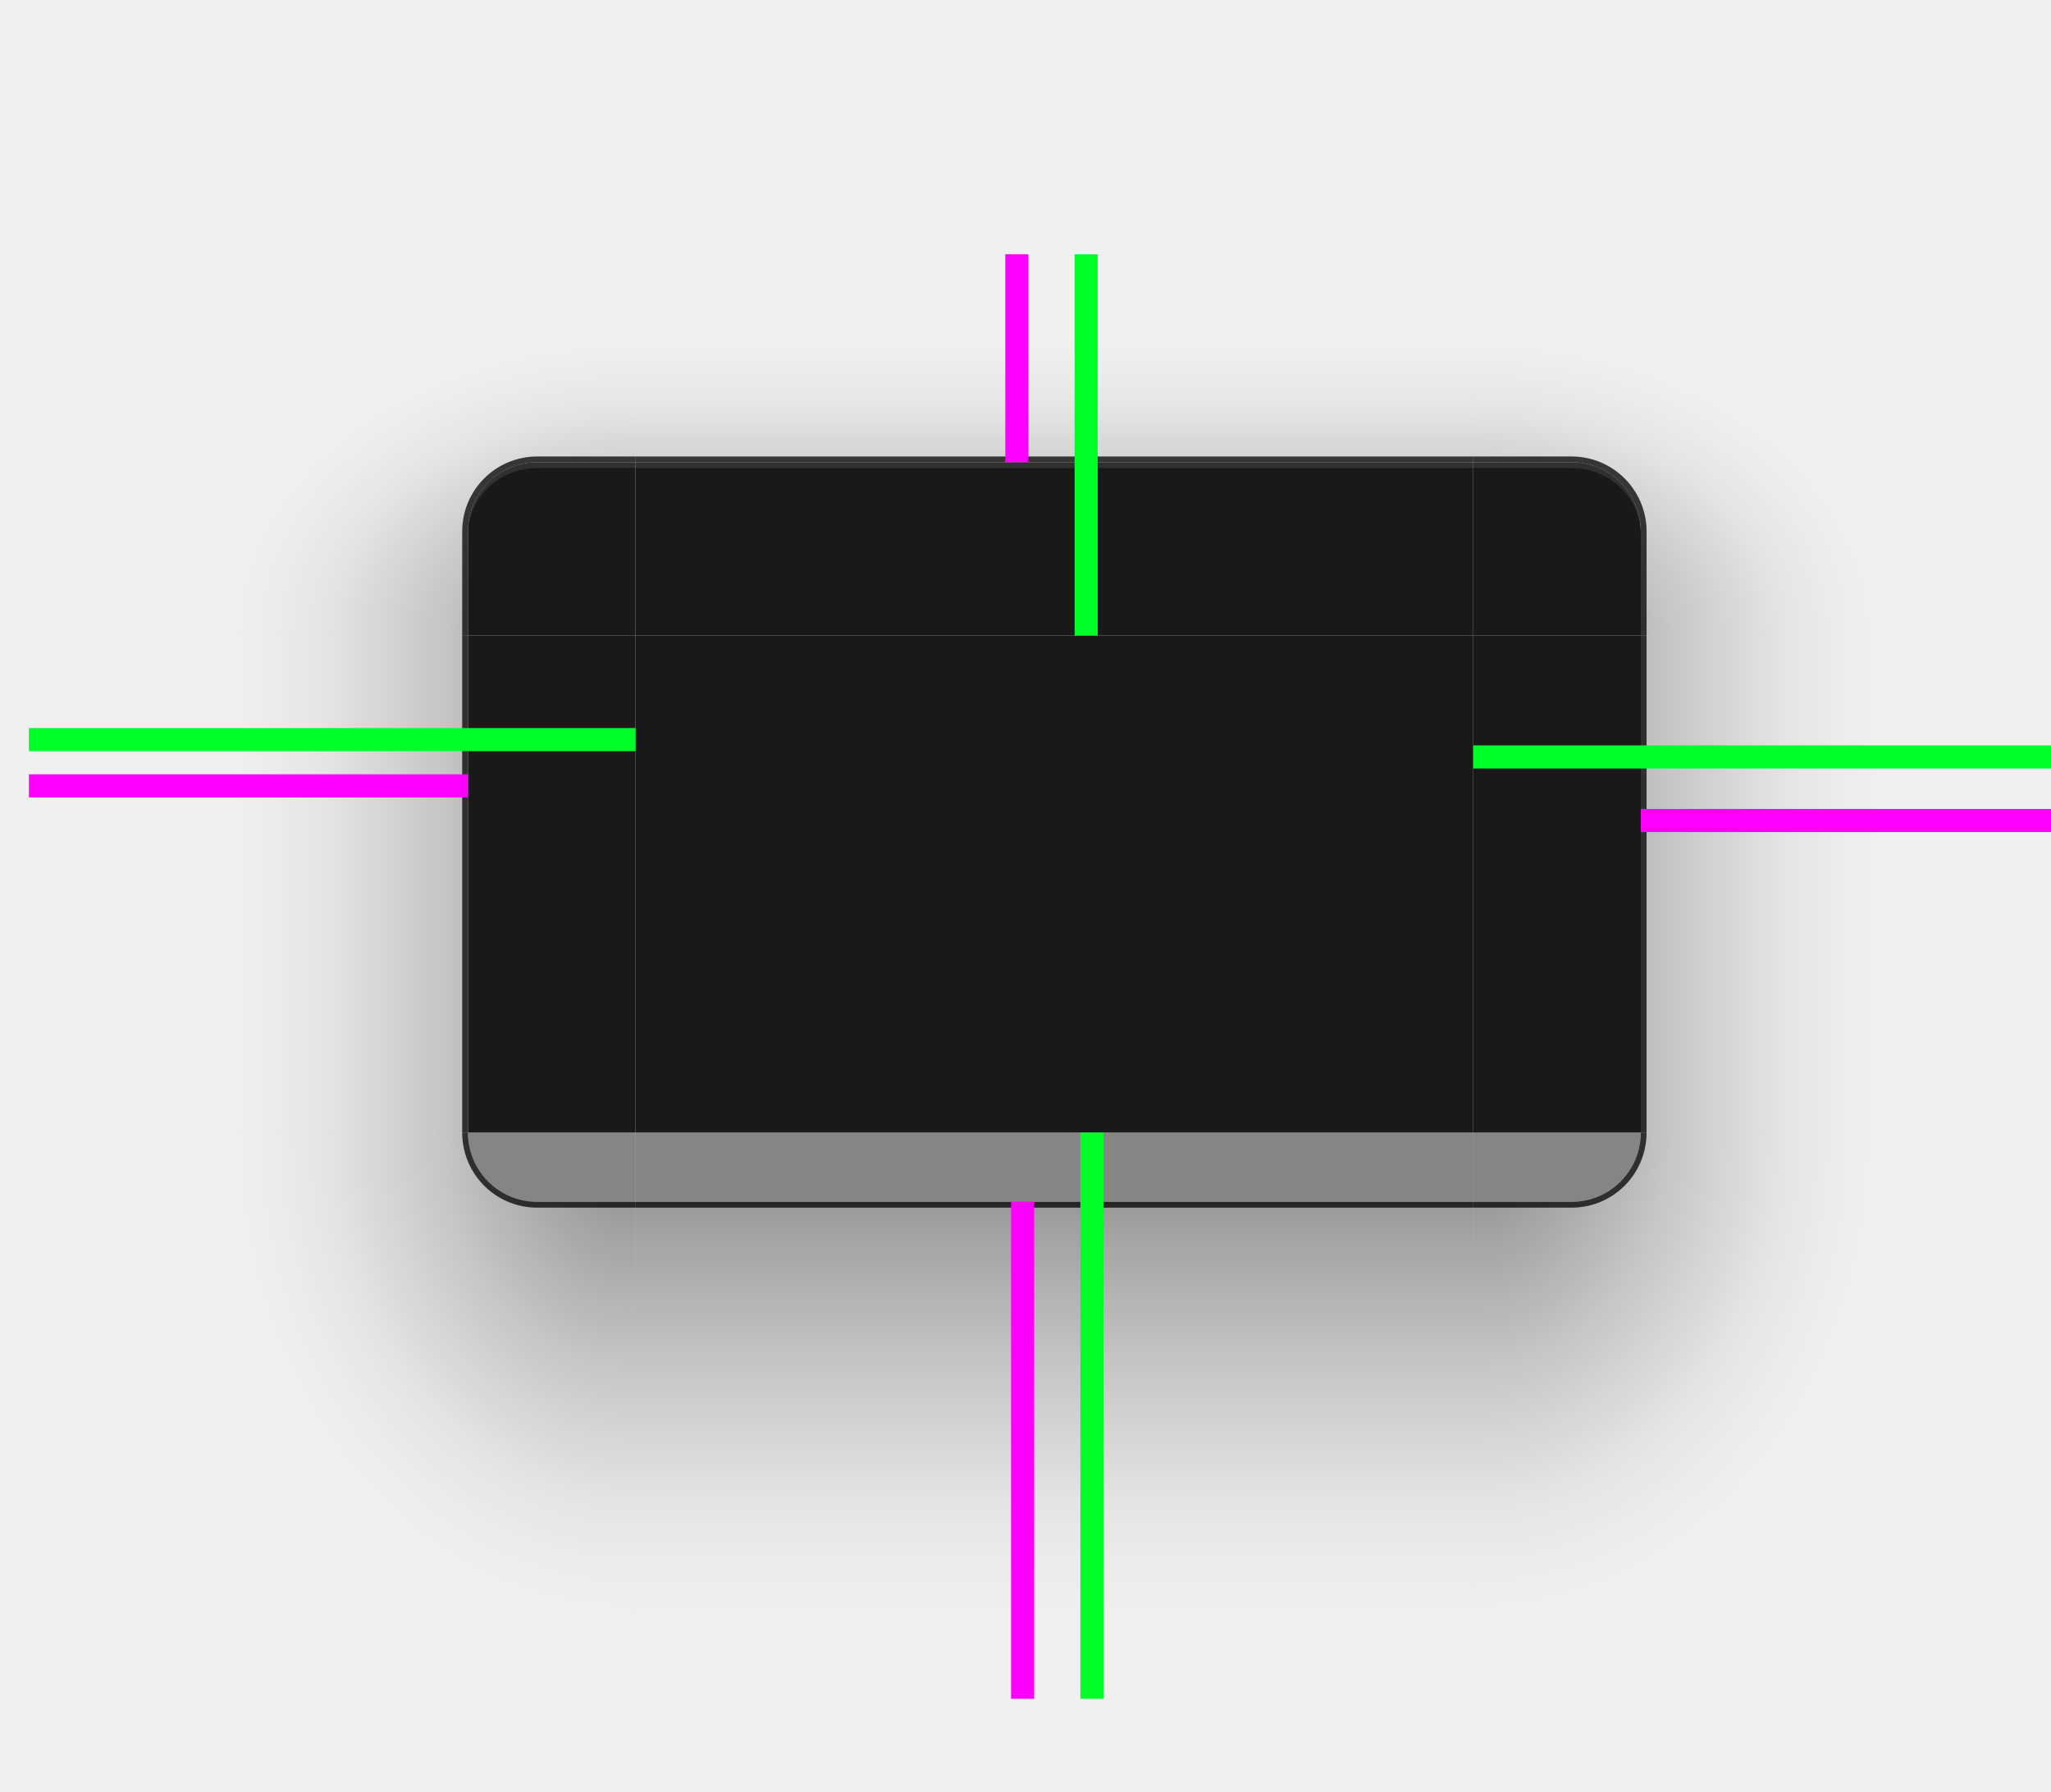
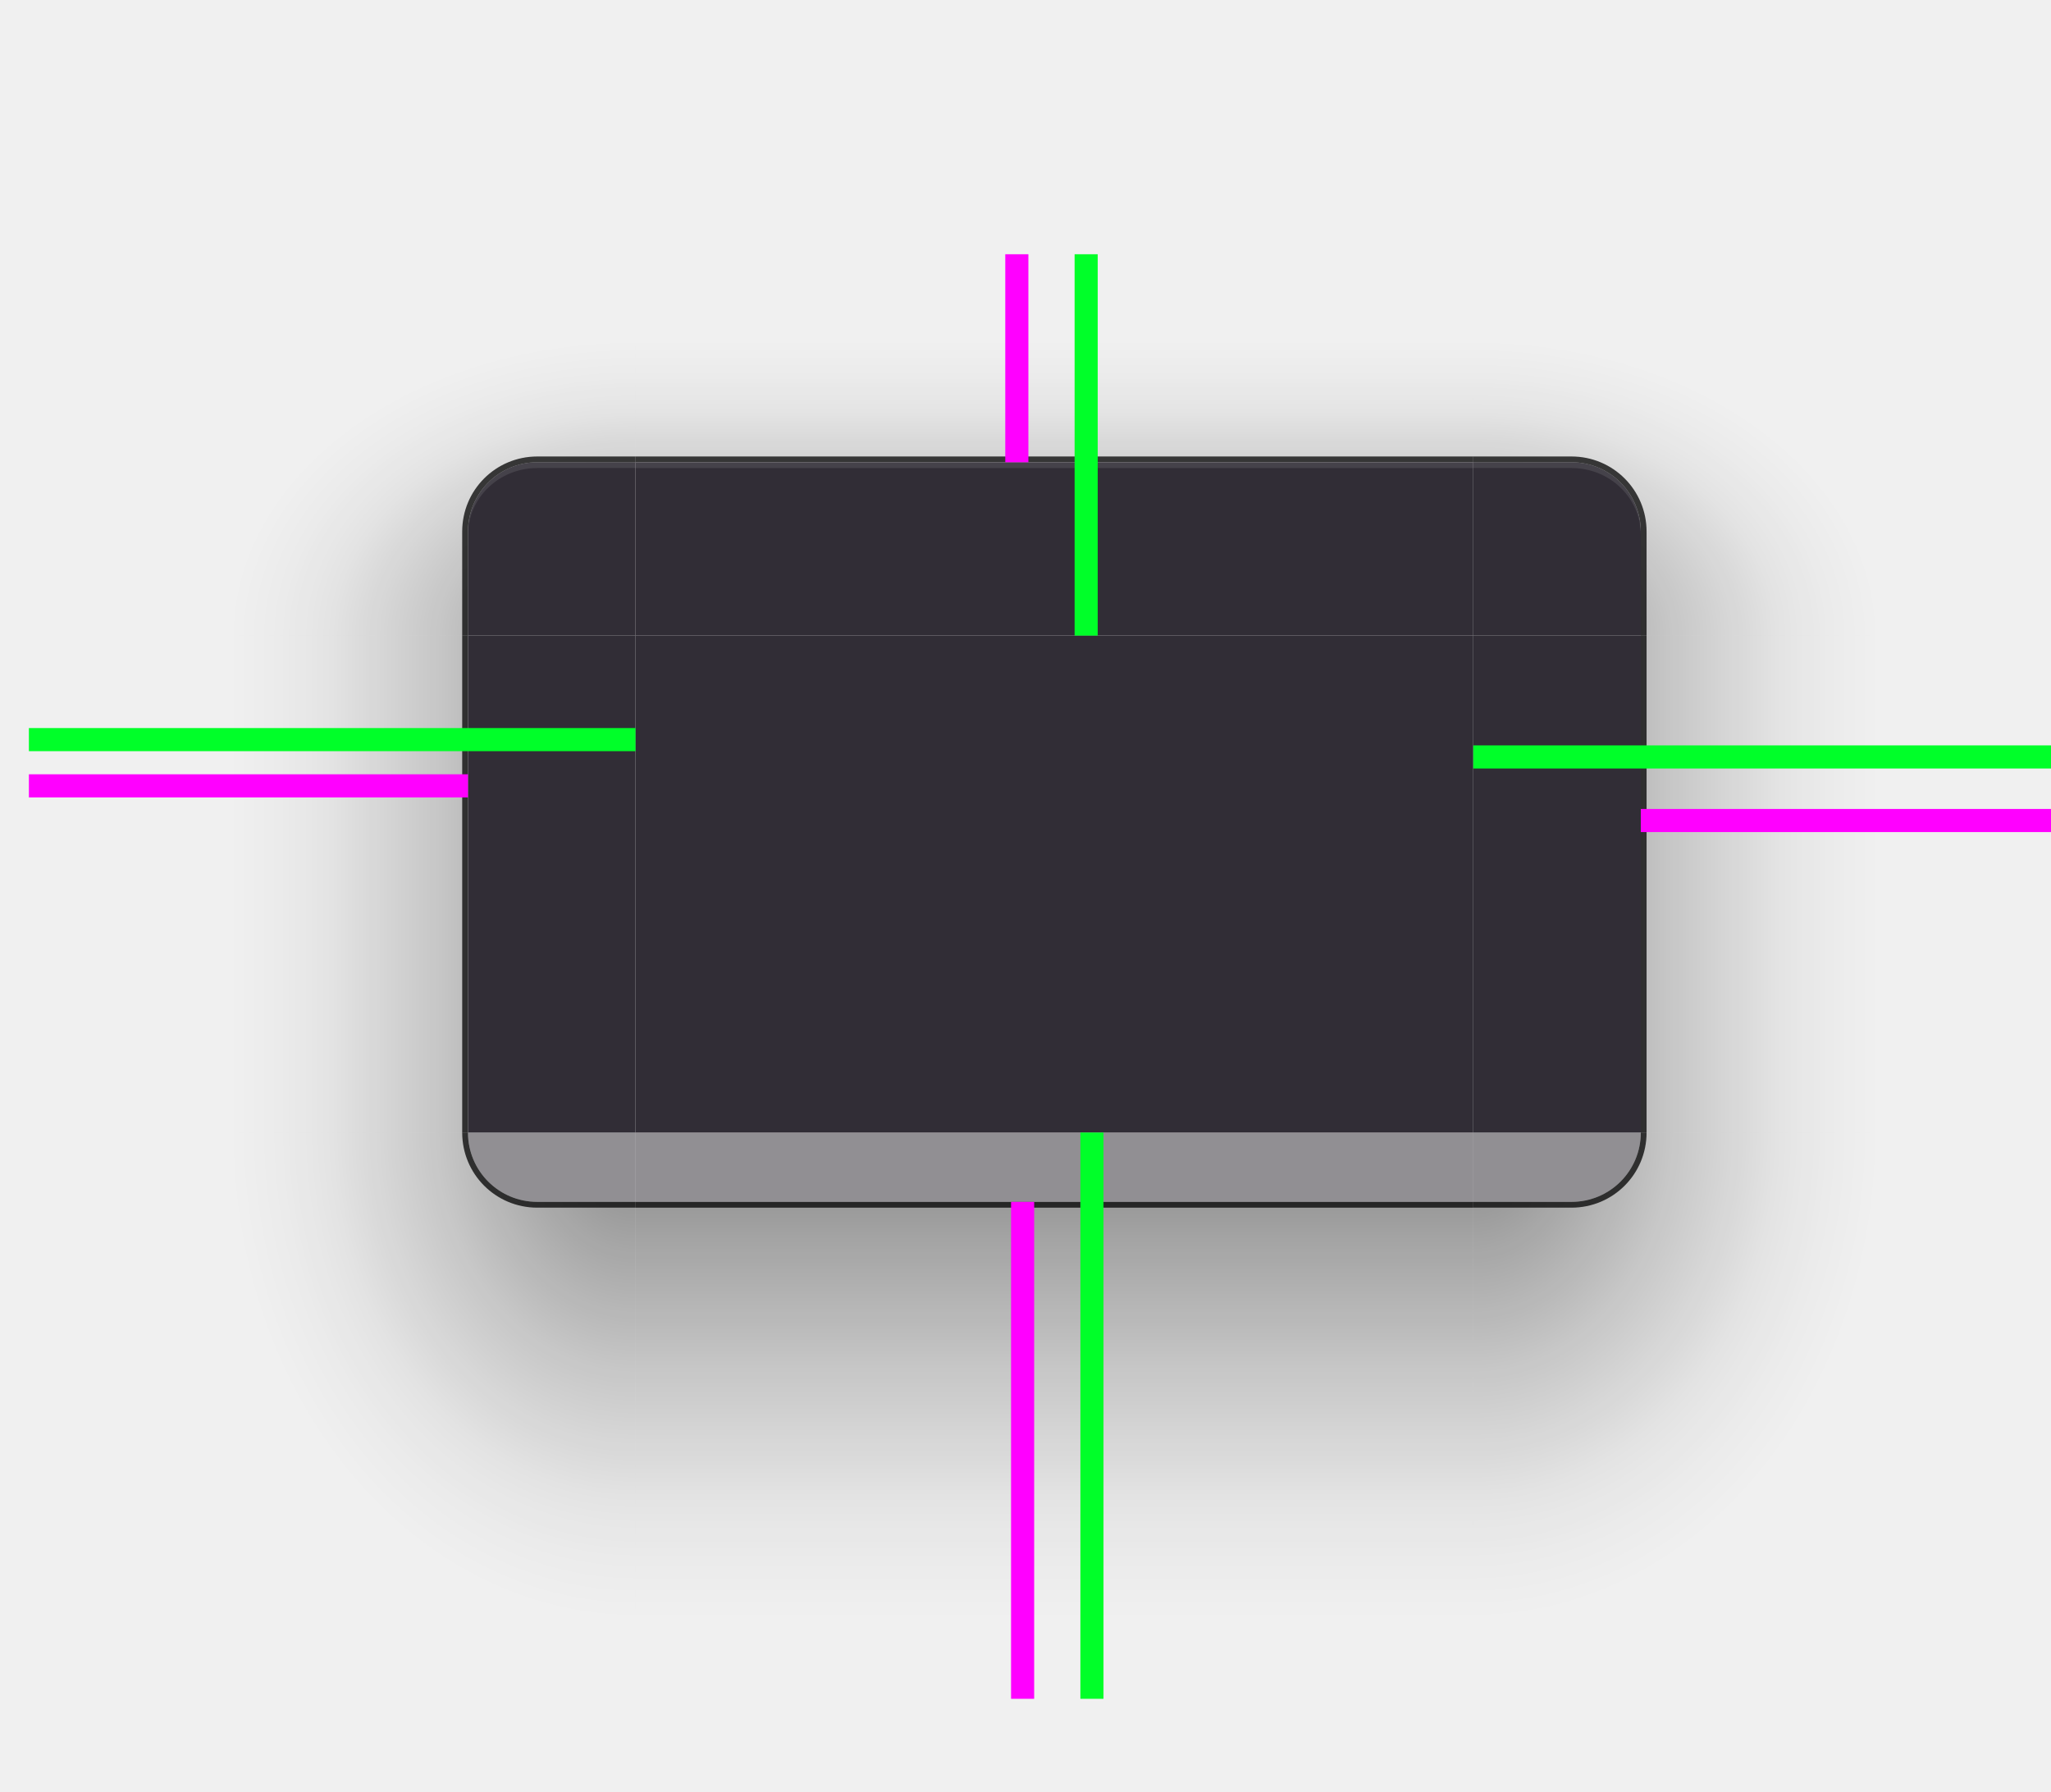
<svg xmlns="http://www.w3.org/2000/svg" xmlns:xlink="http://www.w3.org/1999/xlink" width="355" height="310" id="svg3642" version="1.0">
  <defs id="defs3644">
    <linearGradient id="shadow_active">
      <stop id="stop7028" offset="0" style="stop-color:#000000;stop-opacity:0.922;" />
      <stop id="stop7026" offset="0.125" style="stop-color:#000000;stop-opacity:0.741;" />
      <stop id="stop6834" offset="0.25" style="stop-color:#000000;stop-opacity:0.602;" />
      <stop id="stop6832" offset="0.5" style="stop-color:#000000;stop-opacity:0.331;" />
      <stop style="stop-color:#000000;stop-opacity:0.108;" offset="0.75" id="stop6836" />
      <stop id="stop6894" offset="0.875" style="stop-color:#000000;stop-opacity:0.039;" />
      <stop id="stop6721" offset="1" style="stop-color:#000000;stop-opacity:0;" />
    </linearGradient>
    <linearGradient xlink:href="#shadow_active" id="linearGradient5688" gradientUnits="userSpaceOnUse" gradientTransform="matrix(1,0,0,1.011765,0,137.2353)" x1="398" y1="138.14" x2="398" y2="221.163" />
    <linearGradient xlink:href="#shadow_active" id="linearGradient6612" gradientUnits="userSpaceOnUse" gradientTransform="matrix(1,0,0,1.028569,-215,50.00005)" x1="396" y1="64.167" x2="396" y2="14.583" />
    <linearGradient xlink:href="#shadow_inactive" id="linearGradient5688-2" gradientUnits="userSpaceOnUse" gradientTransform="matrix(1,0,0,1.011765,0,137.1573)" x1="398" y1="138.14" x2="398" y2="171.744" />
    <linearGradient id="shadow_inactive">
      <stop style="stop-color:#000000;stop-opacity:1;" offset="0" id="stop6719-25" />
      <stop id="stop6834-1" offset="0.25" style="stop-color:#000000;stop-opacity:0.639;" />
      <stop id="stop6832-0" offset="0.5" style="stop-color:#000000;stop-opacity:0.337;" />
      <stop style="stop-color:#000000;stop-opacity:0.108;" offset="0.75" id="stop6836-0" />
      <stop id="stop6894-7" offset="0.875" style="stop-color:#000000;stop-opacity:0.039;" />
      <stop id="stop6721-4" offset="1" style="stop-color:#000000;stop-opacity:0;" />
    </linearGradient>
    <linearGradient xlink:href="#shadow_inactive" id="linearGradient6612-5" gradientUnits="userSpaceOnUse" gradientTransform="translate(200,5)" x1="396" y1="66" x2="396" y2="30" />
    <linearGradient xlink:href="#shadow_active" id="linearGradient1126" gradientUnits="userSpaceOnUse" gradientTransform="matrix(1.013333,0,0,1,-3.265006,140)" x1="348.493" y1="99" x2="279.414" y2="99" />
    <radialGradient xlink:href="#shadow_active" id="radialGradient1306" gradientUnits="userSpaceOnUse" gradientTransform="matrix(9.4919759e-7,-2.914276,4.000001,1.1504403e-6,-211.6671,980.0163)" cx="296.477" cy="80.417" fx="296.477" fy="80.417" r="17.5" />
    <linearGradient xlink:href="#shadow_inactive" id="linearGradient1389" gradientUnits="userSpaceOnUse" gradientTransform="matrix(1.013333,0,0,1,-3.265006,140)" x1="348.493" y1="99.015" x2="304.086" y2="99.015" />
    <radialGradient xlink:href="#shadow_active" id="radialGradient965" gradientUnits="userSpaceOnUse" gradientTransform="matrix(-4.000002,3.2964352e-6,1.0208917e-6,-4.799999,303.0833,1053.871)" cx="48.271" cy="178.723" fx="48.271" fy="178.723" r="17.5" />
    <radialGradient xlink:href="#shadow_inactive" id="radialGradient967" gradientUnits="userSpaceOnUse" gradientTransform="matrix(-2.571429,8.7200345e-7,-2.0148289e-7,-1.942856,594.1251,548.0007)" cx="48.271" cy="181.177" fx="48.271" fy="181.177" r="17.5" />
    <radialGradient xlink:href="#shadow_inactive" id="radialGradient969" gradientUnits="userSpaceOnUse" gradientTransform="matrix(-3.7607938e-7,-2.057117,2.571432,-5.1233137e-7,263.2141,725.8343)" cx="296.451" cy="80.417" fx="296.451" fy="80.417" r="17.5" />
    <linearGradient xlink:href="#shadow_active" id="linearGradient968" gradientUnits="userSpaceOnUse" gradientTransform="matrix(1.013333,0,0,1,-3.265006,140)" x1="348.493" y1="99" x2="279.414" y2="99" />
    <linearGradient xlink:href="#shadow_inactive" id="linearGradient1012" gradientUnits="userSpaceOnUse" gradientTransform="matrix(1.013333,0,0,1,-3.265006,140)" x1="348.493" y1="99.015" x2="304.086" y2="99.015" />
  </defs>
  <g id="layer1" transform="translate(0,-90)">
    <g id="decoration-inactive-topleft" transform="translate(140,-31.063)">
      <path id="rect6520-3-2-6" style="opacity:0.5;fill:url(#radialGradient969);fill-opacity:1;stroke:none" d="m 365,50 v 66 h 76 V 98 c 0,-6.648 5.352,-12 12,-12 h 17 V 50 Z" transform="translate(-140,115.063)" />
      <g id="6utrh-9">
        <g id="decoration-toplefthaerty-5" transform="translate(0,1)">
          <g transform="translate(-19,25)" id="49093u-9">
-             <path id="rect5073-4-9-6" style="opacity:1;fill:#323232;fill-opacity:1;stroke:none;stroke-width:1" d="m 453,86 c -6.648,0 -12,5.352 -12,12 V 115.936 116 h 29 V 86 Z" transform="translate(-121,89.063)" />
+             <path id="rect5073-4-9-6" style="opacity:1;fill:#27222e;fill-opacity:1;stroke:none;stroke-width:1" d="m 453,86 c -6.648,0 -12,5.352 -12,12 V 115.936 116 h 29 V 86 Z" transform="translate(-121,89.063)" />
          </g>
        </g>
      </g>
      <path id="path202" style="opacity:0.75;fill:#000000;fill-opacity:1;stroke:none" d="M 453 79 C 445.798 79 440 84.798 440 92 L 440 110 L 441 110 L 441 92 C 441 85.352 446.352 80 453 80 L 470 80 L 470 79 L 453 79 z " transform="translate(-140,121.063)" />
    </g>
    <g transform="matrix(-1,0,0,1,604.875,3)" id="decoration-right">
      <path id="path960" d="m 244.875,197 v 86 h 76 v -86 z" style="opacity:0.5;fill:url(#linearGradient968);fill-opacity:1;stroke:none;stroke-width:1.007" />
      <path id="path962" style="opacity:0.75;fill:#000000;fill-opacity:1;stroke:none" d="m 284,116 v 86 h 1 v -86 z" transform="matrix(-1,0,0,1,604.875,81)" />
-       <path transform="translate(-255.125,76)" id="path964" d="m 576,121 v 86 h 29 v -86 z" style="opacity:1;fill:#191919;fill-opacity:1;stroke:none" />
+       <path transform="translate(-255.125,76)" id="path964" d="m 576,121 v 86 h 29 v -86 z" style="opacity:1;fill:#312d36;fill-opacity:1;stroke:none" />
    </g>
    <g transform="translate(-1453.445,-465.2191)" style="display:none" id="g4418" />
    <g transform="translate(-1453.445,-465.2191)" style="display:inline" id="layer2" />
    <g style="display:none" id="g2424" transform="translate(975.6159,-1945.099)" />
    <g style="display:inline" id="g2426" transform="translate(975.6159,-1945.099)" />
    <g id="g3429" transform="translate(1021.594,-976.2358)" />
    <g id="g19758" transform="translate(2807.884,-592.7777)" />
    <g id="g3935" transform="translate(3912.709,-1471.047)" />
    <g id="g8459" transform="translate(1514.84,-1486.394)" />
    <g id="g28391" transform="translate(164.0222,-157.7826)" />
    <g id="g28393" transform="translate(1268.847,-1036.052)" />
    <g id="g28395" transform="translate(-1129.022,-1051.399)" />
    <g id="g6598" transform="translate(2310.522,-165.7826)" />
    <g id="g6640" transform="translate(3415.347,-1044.052)" />
    <g id="g6716" transform="translate(1017.478,-1059.399)" />
    <g id="g6850" transform="matrix(1,0,0,-1,-153.4451,295.1744)" style="opacity:0.459" />
    <g id="g4240" style="display:none" transform="translate(-1919.565,-153.3622)" />
    <g id="g4242" style="display:inline" transform="translate(-1919.565,-153.3622)" />
    <g transform="translate(509.496,-1633.242)" id="g4244" style="display:none" />
    <g transform="translate(509.496,-1633.242)" id="g4246" style="display:inline" />
    <g transform="translate(555.4738,-664.3789)" id="g4248" />
    <g transform="translate(2341.764,-280.9208)" id="g4250" />
    <g transform="translate(3446.59,-1159.19)" id="g4252" />
    <g transform="translate(1048.72,-1174.537)" id="g4254" />
    <g transform="translate(-302.0977,154.0743)" id="g4256" />
    <g transform="translate(802.7275,-724.1951)" id="g4258" />
    <g transform="translate(-1595.142,-739.5423)" id="g4260" />
    <g transform="translate(1844.402,146.0743)" id="g4262" />
    <g transform="translate(2949.227,-732.1951)" id="g4264" />
    <g transform="translate(551.3578,-747.5423)" id="g4266" />
    <g style="opacity:0.459" transform="matrix(1,0,0,-1,-619.565,607.0312)" id="g4268" />
    <g id="decoration-bottom" transform="translate(-215,9)">
      <path style="opacity:0.5;fill:url(#linearGradient5688);fill-opacity:1;stroke:none;stroke-width:1.006" d="m 325,289 v 86 h 145 v -86 z" id="path6217-8" />
      <path id="path6214-7" d="M 470,289 H 325 v 1 h 145 z" style="opacity:0.75;fill:#000000;fill-opacity:1;stroke:none;stroke-width:0.414" />
-       <path id="path6211-7" d="M 470,277 H 325 v 12 h 145 z" style="opacity:0.5;fill:#191919;fill-opacity:1;stroke:none;stroke-width:1.414" />
+       <path id="path6211-7" d="M 470,277 H 325 v 12 h 145 z" style="opacity:0.5;fill:#312d36;fill-opacity:1;stroke:none;stroke-width:1.414" />
    </g>
-     <path style="opacity:1;fill:#191919;fill-opacity:1;stroke:none" d="m 110,200 v 86 h 145 v -86 z" id="decoration-center" />
+     <path style="opacity:1;fill:#312d36;fill-opacity:1;stroke:none" d="m 110,200 v 86 h 145 v -86 z" id="decoration-center" />
    <g id="decoration-top" transform="translate(-215,-5.99995)">
      <path id="path6055-5" style="opacity:0.5;fill:url(#linearGradient6612);fill-opacity:1;stroke:none;stroke-width:1.014" d="M 110,50 V 86 H 255 V 50 Z" transform="translate(215,89.99995)" />
      <path id="path6098-4" style="opacity:0.75;fill:#000000;fill-opacity:1;stroke:none" d="m 110,85 v 1 h 145 v -1 z" transform="translate(215,89.99995)" />
-       <path style="opacity:1;fill:#191919;fill-opacity:1;stroke:none;stroke-width:1" d="m 325,176 v 30 h 145 v -30 z" id="path6092-3" />
+       <path style="opacity:1;fill:#312d36;fill-opacity:1;stroke:none;stroke-width:1" d="m 325,176 v 30 h 145 v -30 z" id="path6092-3" />
      <path id="path966" d="m 325,176 v 1 h 145 v -1 z" style="opacity:0.1;fill:#ffffff;fill-opacity:1;stroke:none;stroke-width:0.183" />
    </g>
    <g id="decoration-left" transform="translate(-239.875,3)">
      <path style="opacity:0.5;fill:url(#linearGradient1126);fill-opacity:1;stroke:none;stroke-width:1.007" d="m 244.875,197 v 86 h 76 v -86 z" id="path6345-1" />
      <path id="path6342-6" style="opacity:0.75;fill:#000000;fill-opacity:1;stroke:none" d="m 80,116 v 86 h 1 v -86 z" transform="translate(239.875,81)" />
-       <path style="opacity:1;fill:#191919;fill-opacity:1;stroke:none" d="m 576,121 v 86 h 29 v -86 z" id="path6339-9" transform="translate(-255.125,76)" />
+       <path style="opacity:1;fill:#312d36;fill-opacity:1;stroke:none" d="m 576,121 v 86 h 29 v -86 z" id="path6339-9" transform="translate(-255.125,76)" />
    </g>
    <g id="decoration-inactive-bottom" transform="translate(145,9.07798)">
      <path style="opacity:0.5;fill:url(#linearGradient5688-2);fill-opacity:1;stroke:none;stroke-width:1.006" d="m 325,288.922 v 86 h 145 v -86 z" id="path6217-8-2" />
      <path id="path6214-7-4" d="M 470,288.922 H 325 v 1 h 145 z" style="opacity:0.75;fill:#000000;fill-opacity:1;stroke:none;stroke-width:0.392" />
-       <path id="path6211-7-5" d="M 470,276.922 H 325 v 12 h 145 z" style="opacity:0.5;fill:#191919;fill-opacity:1;stroke:none;stroke-width:1.414" />
+       <path id="path6211-7-5" d="M 470,276.922 H 325 v 12 h 145 z" style="opacity:0.5;fill:#27222e;fill-opacity:1;stroke:none;stroke-width:1.414" />
    </g>
-     <path style="opacity:1;fill:#323232;fill-opacity:1;stroke:none" d="m 470,200 v 86 h 145 v -86 z" id="decoration-inactive-center" />
+     <path style="opacity:1;fill:#27222e;fill-opacity:1;stroke:none" d="m 470,200 v 86 h 145 v -86 z" id="decoration-inactive-center" />
    <g id="decoration-inactive-top" transform="translate(145,-6)">
      <path style="opacity:0.5;fill:url(#linearGradient6612-5);fill-opacity:1;stroke:none" d="M 525,5 V 41 H 670 V 5 Z" transform="translate(-200,135)" id="path6055-5-5" />
      <path transform="translate(-145,90)" d="m 470,85 v 1 h 145 v -1 z" style="opacity:0.75;fill:#000000;fill-opacity:1;stroke:none" id="path6098-4-8" />
-       <path style="opacity:1;fill:#323232;fill-opacity:1;stroke:none;stroke-width:1" d="m 325,176 v 30 h 145 v -30 z" id="path6092-3-3" />
+       <path style="opacity:1;fill:#27222e;fill-opacity:1;stroke:none;stroke-width:1" d="m 325,176 v 30 h 145 v -30 z" id="path6092-3-3" />
    </g>
    <g id="decoration-inactive-left" transform="translate(120.125,2.98452)">
      <path style="opacity:0.5;fill:url(#linearGradient1389);fill-opacity:1;stroke:none;stroke-width:1.007" d="m 244.875,197.015 v 86 l 76,-0.015 v -85.985 z" id="path6345-1-1" />
      <path id="path6342-6-6" d="m 319.875,197.015 v 86 h 1 v -86 z" style="opacity:0.75;fill:#000000;fill-opacity:1;stroke:none;stroke-width:0.447" />
-       <path style="opacity:1;fill:#323232;fill-opacity:1;stroke:none" d="m 320.875,197.015 v 86 h 29 v -86 z" id="path6339-9-9" />
+       <path style="opacity:1;fill:#27222e;fill-opacity:1;stroke:none" d="m 320.875,197.015 v 86 h 29 v -86 z" id="path6339-9-9" />
    </g>
    <g transform="translate(-385,-4.000015)" id="decoration-bottomleft">
-       <path id="rect7023-1" style="opacity:0.5;fill:#191919;fill-opacity:1;stroke:none" d="M 81 196 C 81 202.648 86.352 208 93 208 L 110 208 L 110 196 L 81 196 z " transform="translate(385,94.00002)" />
+       <path id="rect7023-1" style="opacity:0.5;fill:#312d36;fill-opacity:1;stroke:none" d="M 81 196 C 81 202.648 86.352 208 93 208 L 110 208 L 110 196 L 81 196 z " transform="translate(385,94.00002)" />
      <g transform="matrix(1,0,0,0.9993211,165,-10.66658)" id="hrh-6">
        <path id="rect5099-9-5" style="opacity:0.5;fill:url(#radialGradient965);fill-opacity:1;stroke:none" d="M 5 196 L 5 294 L 110 294 L 110 208 L 93 208 C 86.352 208 81 202.648 81 196 L 5 196 z " transform="matrix(1,0,0,1.000679,220,104.7377)" />
        <g id="decoration-bottomleft57547-54-5" transform="translate(-20,24)">
          <g id="g6659-3-3-0" />
        </g>
        <path id="path168" style="opacity:0.75;fill:#000000;fill-opacity:1;stroke:none" d="M 80 196 C 80 203.202 85.798 209 93 209 L 110 209 L 110 208 L 93 208 C 86.352 208 81 202.648 81 196 L 80 196 z " transform="matrix(1,0,0,1.000679,220,104.7377)" />
      </g>
    </g>
    <g id="decoration-inactive-bottomleft">
-       <path id="path4207" style="opacity:0.5;fill:#191919;fill-opacity:1;stroke:none;stroke-width:1.414" d="m 441,196 c 0,6.648 5.352,12 12,12 h 14 3 v -12 z" transform="translate(0,90)" />
+       <path id="path4207" style="opacity:0.5;fill:#27222e;fill-opacity:1;stroke:none;stroke-width:1.414" d="m 441,196 c 0,6.648 5.352,12 12,12 h 14 3 v -12 z" transform="translate(0,90)" />
      <g transform="matrix(1,0,0,0.9993211,140,-14.60409)" id="hrh-3">
        <path id="rect5099-9-6" style="opacity:0.5;fill:url(#radialGradient967);fill-opacity:1;stroke:none" d="m 365,196 v 98 h 105 v -86 h -3 -14 c -6.648,0 -12,-5.352 -12,-12 z" transform="matrix(1,0,0,1.000679,-140,104.6752)" />
        <g id="decoration-bottomleft57547-54-2" transform="translate(-20,24)">
          <g id="g6659-3-3-4" />
        </g>
        <path id="path188" style="opacity:0.75;fill:#000000;fill-opacity:1;stroke:none" d="m 440,196 c 0,7.202 5.798,13 13,13 h 14 l 3,-1e-5 V 208 h -3 -14 c -6.648,0 -12,-5.352 -12,-12 z" transform="matrix(1,0,0,1.000679,-140,104.6752)" />
      </g>
    </g>
    <rect style="opacity:1;fill:#ff00ff;fill-opacity:1;stroke:none;stroke-width:0.447" id="shadow-hint-top-margin" width="4" height="36" x="174" y="134" />
    <rect style="opacity:1;fill:#ff00ff;fill-opacity:1;stroke:none;stroke-width:1.183" id="shadow-hint-bottom-margin" width="4" height="86" x="175" y="298" />
    <rect style="opacity:1;fill:#ff00ff;fill-opacity:1;stroke:none;stroke-width:0.707" id="shadow-hint-right-margin" width="76" height="4" x="284" y="230" />
    <rect style="opacity:1;fill:#ff00ff;fill-opacity:1;stroke:none;stroke-width:0.707" id="shadow-hint-left-margin" width="76" height="4" x="5" y="224" />
    <rect id="hint-top-margin" width="4" height="66" x="186" y="134" style="fill:#00ff29;fill-opacity:1;stroke:none;stroke-width:1.085" />
    <rect id="hint-bottom-margin" width="4" height="98" x="187" y="286" style="fill:#00ff29;fill-opacity:1;stroke:none;stroke-width:1.119" />
    <rect id="hint-right-margin" width="4" height="105" x="219" y="-360" transform="rotate(90)" style="fill:#00ff29;fill-opacity:1;stroke:none;stroke-width:1.085" />
    <rect id="hint-left-margin" width="4" height="105" x="216" y="-110" transform="rotate(90)" style="fill:#00ff29;fill-opacity:1;stroke:none;stroke-width:1.085" />
    <g transform="matrix(-1,0,0,1,535,-31.0625)" id="decoration-topleft">
      <path id="path1019" style="opacity:0.5;fill:url(#radialGradient1306);fill-opacity:1;stroke:none" d="m 5,50 v 66 H 81 V 98 c 0,-6.648 5.352,-12 12,-12 h 17 V 50 Z" transform="matrix(-1,0,0,1,535,115.0625)" />
      <g transform="translate(250)" id="g1027">
        <g id="g1025" transform="matrix(-1,0,0,1,524,26)">
-           <path id="path1023" style="opacity:1;fill:#191919;fill-opacity:1;stroke:none;stroke-width:1" d="m 93,86 c -6.648,0 -12,5.352 -12,12 v 18 h 29 V 86 Z" transform="translate(239,89.0625)" />
+           <path id="path1023" style="opacity:1;fill:#312d36;fill-opacity:1;stroke:none;stroke-width:1" d="m 93,86 c -6.648,0 -12,5.352 -12,12 v 18 h 29 V 86 Z" transform="translate(239,89.0625)" />
          <path transform="translate(239,95.0625)" d="M 93 80 C 86.352 80 81 85.352 81 92 L 81 92.6 C 81 86.173 86.352 81 93 81 L 110 81 L 110 80 L 93 80 z " style="opacity:0.1;fill:#ffffff;fill-opacity:1;stroke:none;stroke-width:1" id="path961" />
        </g>
      </g>
      <path id="path187" style="opacity:0.75;fill:#000000;fill-opacity:1;stroke:none" d="m 93,85 c -7.202,0 -13,5.798 -13,13 v 18 h 1 V 98 c 0,-6.648 5.352,-12 12,-12 h 17 v -1 z" transform="matrix(-1,0,0,1,535,115.0625)" />
    </g>
    <g transform="matrix(-1,0,0,1,964.875,2.98452)" id="decoration-inactive-right">
      <path id="path1004" d="m 244.875,197.015 v 86 l 76,-0.015 v -85.985 z" style="opacity:0.5;fill:url(#linearGradient1012);fill-opacity:1;stroke:none;stroke-width:1.007" />
      <path style="opacity:0.75;fill:#000000;fill-opacity:1;stroke:none;stroke-width:0.447" d="m 319.875,197.015 v 86 h 1 v -86 z" id="path1006" />
-       <path id="path1008" d="m 320.875,197.015 v 86 h 29 v -86 z" style="opacity:1;fill:#323232;fill-opacity:1;stroke:none" />
+       <path id="path1008" d="m 320.875,197.015 v 86 h 29 v -86 z" style="opacity:1;fill:#27222e;fill-opacity:1;stroke:none" />
    </g>
    <use x="0" y="0" xlink:href="#decoration-topleft" id="decoration-topright" transform="matrix(-1,0,0,1,365,0)" width="100%" height="100%" />
    <use x="0" y="0" xlink:href="#decoration-inactive-topleft" id="decoration-inactive-topright" transform="matrix(-1,0,0,1,1085,0)" width="100%" height="100%" />
    <use x="0" y="0" xlink:href="#decoration-bottomleft" id="decoration-bottomright" transform="matrix(-1,0,0,1,365,0)" width="100%" height="100%" />
    <use x="0" y="0" xlink:href="#decoration-inactive-bottomleft" id="decoration-inactive-bottomright" transform="matrix(-1,0,0,1,1085,0)" width="100%" height="100%" />
  </g>
</svg>
